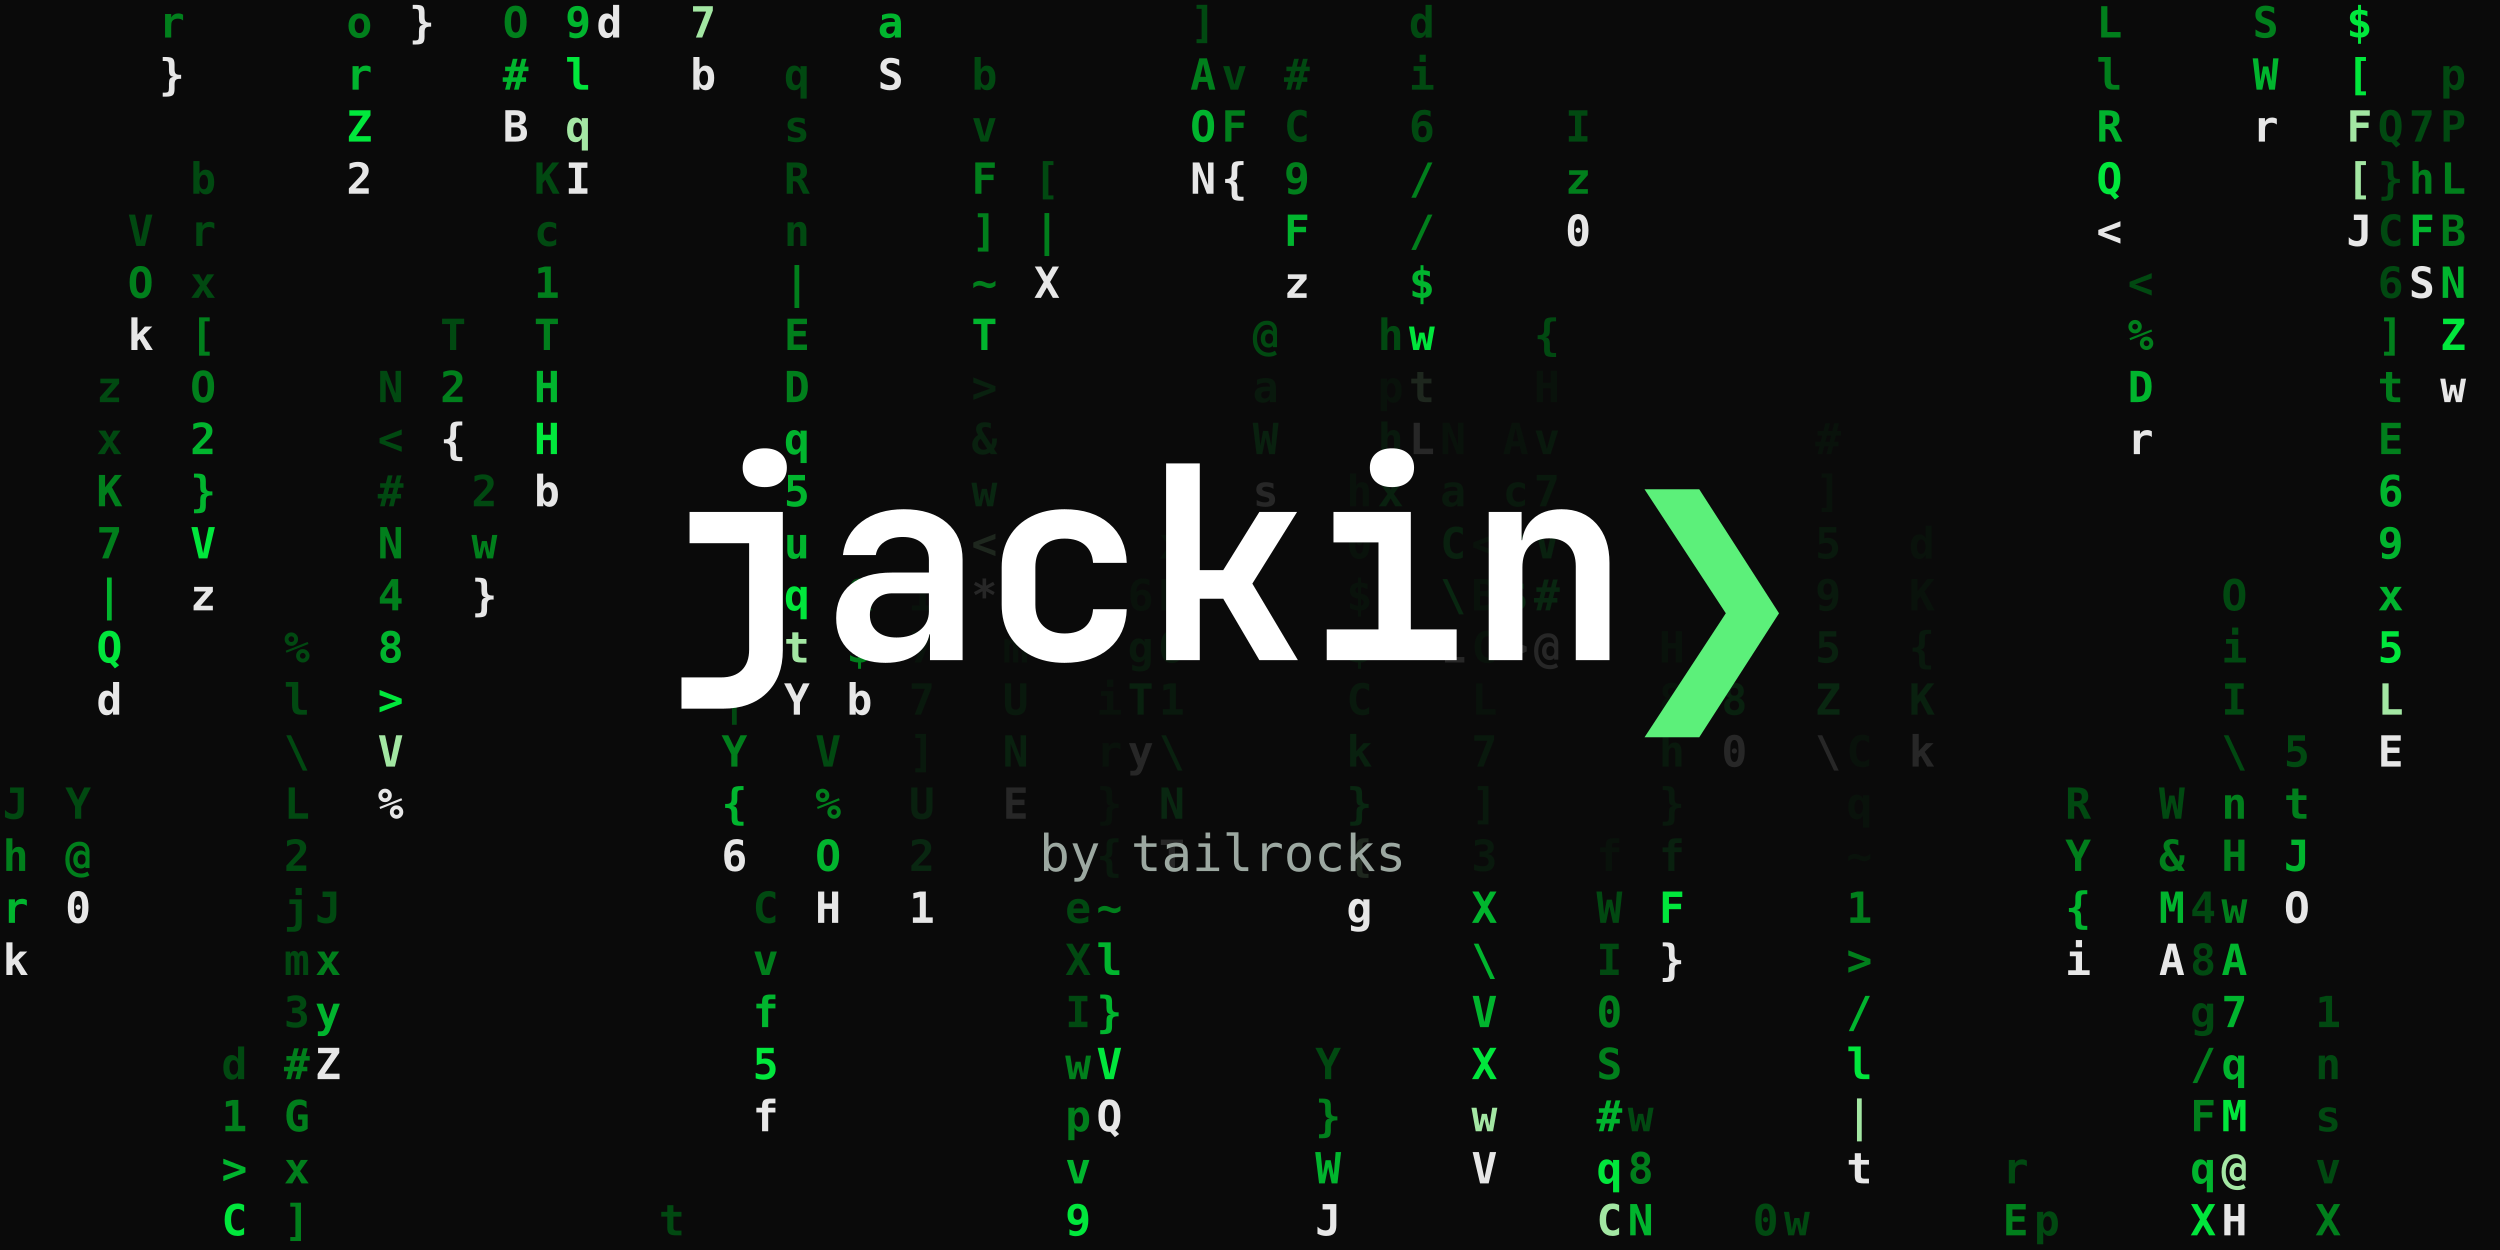
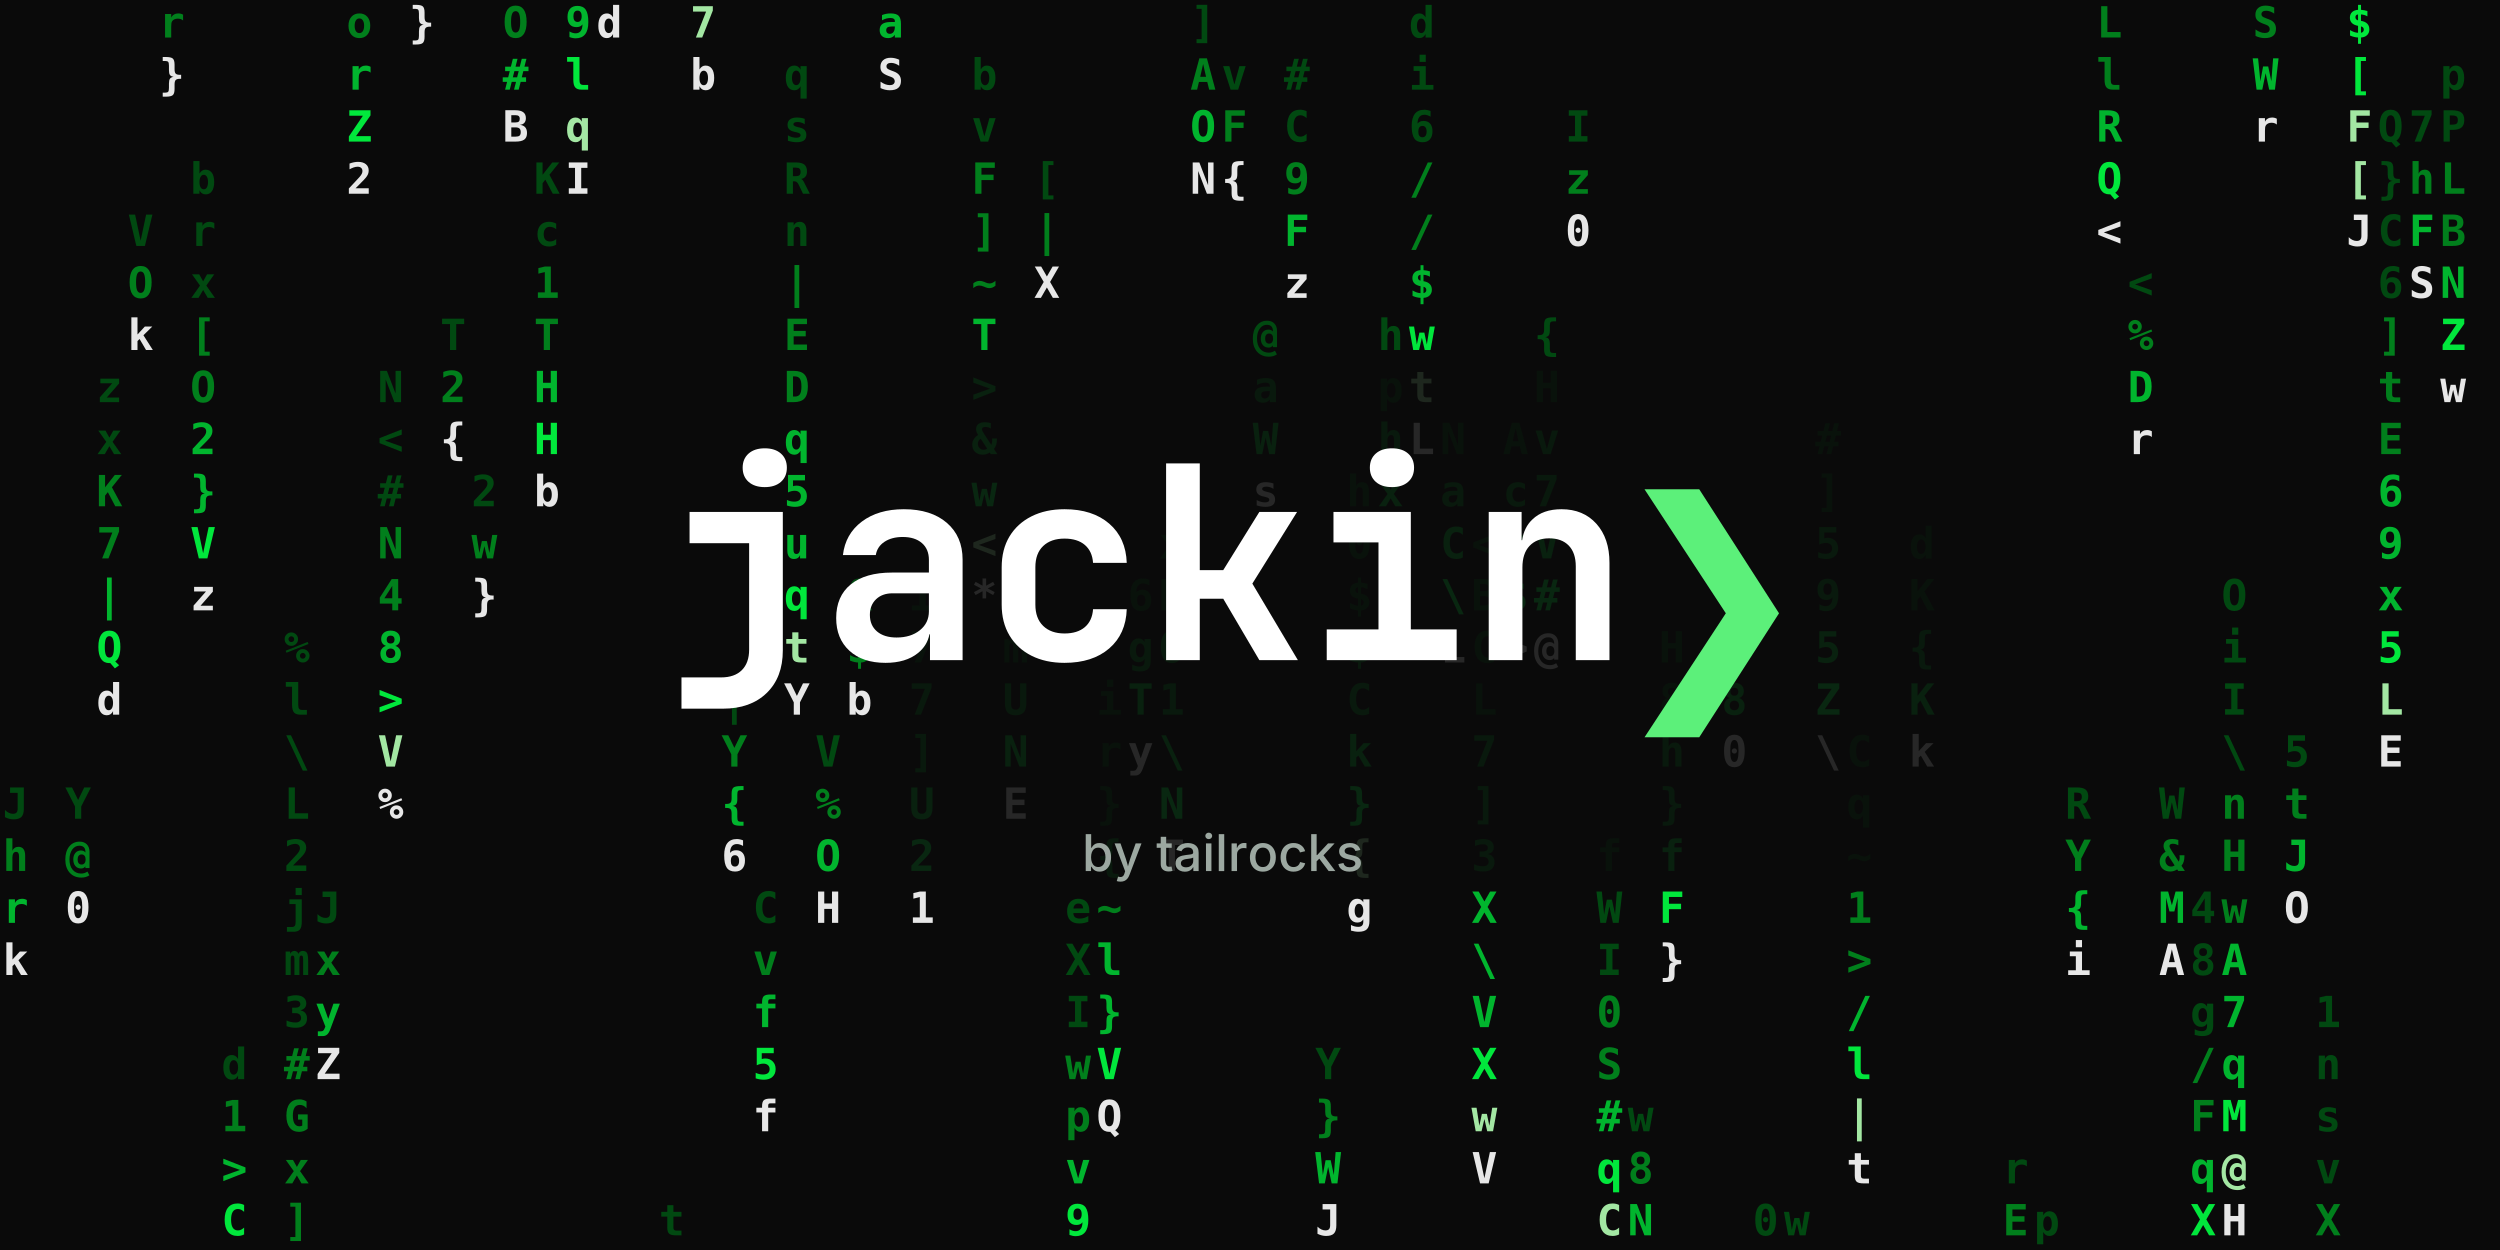
<svg xmlns="http://www.w3.org/2000/svg" width="1280" height="640" viewBox="0 0 1280 640" role="img" aria-label="jackin❯ by tailrocks">
  <rect width="1280" height="640" fill="#0a0a0a" />
  <g font-family="JetBrains Mono, ui-monospace, SFMono-Regular, Menlo, Consolas, monospace" font-size="22" font-weight="600" text-anchor="middle">
    <text x="88.0" y="19.2" fill="rgb(0,140,30)" opacity="0.9">r</text>
    <text x="184.0" y="19.2" fill="rgb(0,140,30)" opacity="0.9">o</text>
    <text x="216.0" y="19.2" fill="rgb(255,255,255)" opacity="0.9">}</text>
    <text x="264.0" y="19.2" fill="rgb(0,140,30)" opacity="0.9">O</text>
    <text x="296.0" y="19.2" fill="rgb(0,200,50)" opacity="0.9">9</text>
    <text x="312.0" y="19.2" fill="rgb(255,255,255)" opacity="0.9">d</text>
    <text x="360.0" y="19.2" fill="rgb(180,255,180)" opacity="0.9">7</text>
    <text x="456.0" y="19.2" fill="rgb(0,200,50)" opacity="0.9">a</text>
    <text x="616.0" y="19.2" fill="rgb(0,80,18)" opacity="0.9">]</text>
    <text x="728.0" y="19.2" fill="rgb(0,80,18)" opacity="0.9">d</text>
    <text x="1080.0" y="19.2" fill="rgb(0,140,30)" opacity="0.9">L</text>
    <text x="1160.0" y="19.2" fill="rgb(0,140,30)" opacity="0.9">S</text>
    <text x="1208.0" y="19.2" fill="rgb(0,255,65)" opacity="0.9">$</text>
    <text x="88.0" y="45.9" fill="rgb(255,255,255)" opacity="0.9">}</text>
    <text x="184.0" y="45.9" fill="rgb(0,200,50)" opacity="0.9">r</text>
    <text x="264.0" y="45.9" fill="rgb(0,200,50)" opacity="0.9">#</text>
    <text x="296.0" y="45.9" fill="rgb(0,255,65)" opacity="0.9">l</text>
    <text x="360.0" y="45.9" fill="rgb(255,255,255)" opacity="0.9">b</text>
    <text x="408.0" y="45.9" fill="rgb(0,80,18)" opacity="0.9">q</text>
    <text x="456.0" y="45.9" fill="rgb(255,255,255)" opacity="0.9">S</text>
    <text x="504.0" y="45.9" fill="rgb(0,80,18)" opacity="0.9">b</text>
    <text x="616.0" y="45.9" fill="rgb(0,140,30)" opacity="0.9">A</text>
    <text x="632.0" y="45.9" fill="rgb(0,80,18)" opacity="0.9">v</text>
    <text x="664.0" y="45.9" fill="rgb(0,80,18)" opacity="0.9">#</text>
    <text x="728.0" y="45.9" fill="rgb(0,80,18)" opacity="0.9">i</text>
    <text x="1080.0" y="45.9" fill="rgb(0,140,30)" opacity="0.9">l</text>
    <text x="1160.0" y="45.9" fill="rgb(0,200,50)" opacity="0.9">W</text>
    <text x="1208.0" y="45.9" fill="rgb(0,255,65)" opacity="0.9">[</text>
    <text x="1256.0" y="45.9" fill="rgb(0,80,18)" opacity="0.9">p</text>
    <text x="184.0" y="72.5" fill="rgb(0,255,65)" opacity="0.9">Z</text>
    <text x="264.0" y="72.5" fill="rgb(255,255,255)" opacity="0.9">B</text>
    <text x="296.0" y="72.5" fill="rgb(180,255,180)" opacity="0.9">q</text>
    <text x="408.0" y="72.5" fill="rgb(0,80,18)" opacity="0.9">s</text>
    <text x="504.0" y="72.5" fill="rgb(0,80,18)" opacity="0.9">v</text>
    <text x="616.0" y="72.5" fill="rgb(0,200,50)" opacity="0.9">O</text>
    <text x="632.0" y="72.5" fill="rgb(0,140,30)" opacity="0.9">F</text>
    <text x="664.0" y="72.5" fill="rgb(0,80,18)" opacity="0.9">C</text>
    <text x="728.0" y="72.5" fill="rgb(0,80,18)" opacity="0.9">6</text>
    <text x="808.0" y="72.5" fill="rgb(0,80,18)" opacity="0.9">I</text>
    <text x="1080.0" y="72.5" fill="rgb(0,200,50)" opacity="0.9">R</text>
    <text x="1160.0" y="72.5" fill="rgb(255,255,255)" opacity="0.9">r</text>
    <text x="1208.0" y="72.5" fill="rgb(180,255,180)" opacity="0.9">F</text>
    <text x="1224.0" y="72.5" fill="rgb(0,80,18)" opacity="0.9">Q</text>
    <text x="1240.0" y="72.5" fill="rgb(0,80,18)" opacity="0.9">7</text>
    <text x="1256.0" y="72.5" fill="rgb(0,80,18)" opacity="0.9">P</text>
    <text x="104.0" y="99.2" fill="rgb(0,80,18)" opacity="0.9">b</text>
    <text x="184.0" y="99.2" fill="rgb(255,255,255)" opacity="0.9">2</text>
    <text x="280.0" y="99.2" fill="rgb(0,80,18)" opacity="0.9">K</text>
    <text x="296.0" y="99.2" fill="rgb(255,255,255)" opacity="0.9">I</text>
    <text x="408.0" y="99.2" fill="rgb(0,80,18)" opacity="0.9">R</text>
    <text x="504.0" y="99.2" fill="rgb(0,140,30)" opacity="0.9">F</text>
    <text x="536.0" y="99.2" fill="rgb(0,80,18)" opacity="0.9">[</text>
    <text x="616.0" y="99.2" fill="rgb(255,255,255)" opacity="0.9">N</text>
    <text x="632.0" y="99.2" fill="rgb(255,255,255)" opacity="0.9">{</text>
    <text x="664.0" y="99.2" fill="rgb(0,140,30)" opacity="0.9">9</text>
    <text x="728.0" y="99.2" fill="rgb(0,140,30)" opacity="0.9">/</text>
    <text x="808.0" y="99.2" fill="rgb(0,140,30)" opacity="0.9">z</text>
    <text x="1080.0" y="99.2" fill="rgb(0,255,65)" opacity="0.9">Q</text>
    <text x="1208.0" y="99.2" fill="rgb(180,255,180)" opacity="0.9">[</text>
    <text x="1224.0" y="99.2" fill="rgb(0,80,18)" opacity="0.9">}</text>
    <text x="1240.0" y="99.2" fill="rgb(0,140,30)" opacity="0.9">h</text>
    <text x="1256.0" y="99.2" fill="rgb(0,140,30)" opacity="0.9">L</text>
    <text x="72.0" y="125.9" fill="rgb(0,80,18)" opacity="0.9">V</text>
    <text x="104.0" y="125.9" fill="rgb(0,80,18)" opacity="0.9">r</text>
    <text x="280.0" y="125.9" fill="rgb(0,80,18)" opacity="0.9">c</text>
    <text x="408.0" y="125.9" fill="rgb(0,80,18)" opacity="0.9">n</text>
    <text x="504.0" y="125.9" fill="rgb(0,140,30)" opacity="0.9">]</text>
    <text x="536.0" y="125.9" fill="rgb(0,140,30)" opacity="0.9">|</text>
    <text x="664.0" y="125.9" fill="rgb(0,200,50)" opacity="0.9">F</text>
    <text x="728.0" y="125.9" fill="rgb(0,140,30)" opacity="0.9">/</text>
    <text x="808.0" y="125.9" fill="rgb(255,255,255)" opacity="0.9">0</text>
    <text x="1080.0" y="125.9" fill="rgb(255,255,255)" opacity="0.9">&lt;</text>
    <text x="1208.0" y="125.9" fill="rgb(255,255,255)" opacity="0.9">J</text>
    <text x="1224.0" y="125.9" fill="rgb(0,80,18)" opacity="0.9">C</text>
    <text x="1240.0" y="125.9" fill="rgb(0,200,50)" opacity="0.9">F</text>
    <text x="1256.0" y="125.9" fill="rgb(0,140,30)" opacity="0.9">B</text>
    <text x="72.0" y="152.5" fill="rgb(0,140,30)" opacity="0.9">O</text>
    <text x="104.0" y="152.5" fill="rgb(0,80,18)" opacity="0.9">x</text>
    <text x="280.0" y="152.5" fill="rgb(0,140,30)" opacity="0.9">1</text>
    <text x="408.0" y="152.5" fill="rgb(0,140,30)" opacity="0.9">|</text>
    <text x="504.0" y="152.5" fill="rgb(0,140,30)" opacity="0.9">~</text>
    <text x="536.0" y="152.5" fill="rgb(255,255,255)" opacity="0.9">X</text>
    <text x="664.0" y="152.5" fill="rgb(255,255,255)" opacity="0.9">z</text>
    <text x="728.0" y="152.5" fill="rgb(0,200,50)" opacity="0.9">$</text>
    <text x="1096.0" y="152.5" fill="rgb(0,80,18)" opacity="0.9">&lt;</text>
    <text x="1224.0" y="152.5" fill="rgb(0,80,18)" opacity="0.9">6</text>
    <text x="1240.0" y="152.5" fill="rgb(255,255,255)" opacity="0.9">S</text>
    <text x="1256.0" y="152.5" fill="rgb(0,200,50)" opacity="0.9">N</text>
    <text x="72.0" y="179.2" fill="rgb(255,255,255)" opacity="0.9">k</text>
    <text x="104.0" y="179.2" fill="rgb(0,140,30)" opacity="0.9">[</text>
    <text x="232.0" y="179.2" fill="rgb(0,80,18)" opacity="0.9">T</text>
    <text x="280.0" y="179.2" fill="rgb(0,140,30)" opacity="0.9">T</text>
    <text x="408.0" y="179.2" fill="rgb(0,140,30)" opacity="0.9">E</text>
    <text x="504.0" y="179.2" fill="rgb(0,200,50)" opacity="0.9">T</text>
    <text x="648.0" y="179.2" fill="rgb(0,80,18)" opacity="0.9">@</text>
    <text x="712.0" y="179.2" fill="rgb(0,80,18)" opacity="0.9">h</text>
    <text x="728.0" y="179.2" fill="rgb(0,255,65)" opacity="0.9">w</text>
    <text x="792.0" y="179.2" fill="rgb(0,80,18)" opacity="0.9">{</text>
    <text x="1096.0" y="179.2" fill="rgb(0,140,30)" opacity="0.9">%</text>
    <text x="1224.0" y="179.2" fill="rgb(0,140,30)" opacity="0.9">]</text>
    <text x="1256.0" y="179.2" fill="rgb(0,255,65)" opacity="0.9">Z</text>
    <text x="56.0" y="205.9" fill="rgb(0,80,18)" opacity="0.9">z</text>
    <text x="104.0" y="205.9" fill="rgb(0,140,30)" opacity="0.9">O</text>
    <text x="200.0" y="205.9" fill="rgb(0,80,18)" opacity="0.9">N</text>
    <text x="232.0" y="205.9" fill="rgb(0,140,30)" opacity="0.9">2</text>
    <text x="280.0" y="205.9" fill="rgb(0,200,50)" opacity="0.9">H</text>
    <text x="408.0" y="205.9" fill="rgb(0,140,30)" opacity="0.9">D</text>
    <text x="504.0" y="205.9" fill="rgb(0,200,50)" opacity="0.12">&gt;</text>
    <text x="648.0" y="205.9" fill="rgb(0,140,30)" opacity="0.12">a</text>
    <text x="712.0" y="205.9" fill="rgb(0,80,18)" opacity="0.12">p</text>
    <text x="728.0" y="205.9" fill="rgb(180,255,180)" opacity="0.12">t</text>
    <text x="792.0" y="205.9" fill="rgb(0,80,18)" opacity="0.12">H</text>
    <text x="1096.0" y="205.9" fill="rgb(0,200,50)" opacity="0.9">D</text>
    <text x="1224.0" y="205.9" fill="rgb(0,140,30)" opacity="0.9">t</text>
    <text x="1256.0" y="205.9" fill="rgb(255,255,255)" opacity="0.9">w</text>
    <text x="56.0" y="232.5" fill="rgb(0,80,18)" opacity="0.9">x</text>
    <text x="104.0" y="232.5" fill="rgb(0,200,50)" opacity="0.9">2</text>
    <text x="200.0" y="232.5" fill="rgb(0,80,18)" opacity="0.9">&lt;</text>
    <text x="232.0" y="232.5" fill="rgb(255,255,255)" opacity="0.9">{</text>
    <text x="280.0" y="232.5" fill="rgb(0,255,65)" opacity="0.9">H</text>
    <text x="408.0" y="232.5" fill="rgb(0,200,50)" opacity="0.9">q</text>
    <text x="504.0" y="232.5" fill="rgb(0,200,50)" opacity="0.12">&amp;</text>
    <text x="648.0" y="232.5" fill="rgb(0,200,50)" opacity="0.12">W</text>
    <text x="712.0" y="232.5" fill="rgb(0,140,30)" opacity="0.12">h</text>
    <text x="728.0" y="232.5" fill="rgb(255,255,255)" opacity="0.12">L</text>
    <text x="744.0" y="232.5" fill="rgb(0,80,18)" opacity="0.12">N</text>
    <text x="776.0" y="232.5" fill="rgb(0,80,18)" opacity="0.12">A</text>
    <text x="792.0" y="232.5" fill="rgb(0,140,30)" opacity="0.12">v</text>
    <text x="936.0" y="232.5" fill="rgb(0,80,18)" opacity="0.12">#</text>
    <text x="1096.0" y="232.5" fill="rgb(255,255,255)" opacity="0.9">r</text>
    <text x="1224.0" y="232.5" fill="rgb(0,140,30)" opacity="0.9">E</text>
    <text x="56.0" y="259.2" fill="rgb(0,140,30)" opacity="0.9">K</text>
    <text x="104.0" y="259.2" fill="rgb(0,200,50)" opacity="0.9">}</text>
    <text x="200.0" y="259.2" fill="rgb(0,80,18)" opacity="0.9">#</text>
    <text x="248.0" y="259.2" fill="rgb(0,80,18)" opacity="0.9">2</text>
    <text x="280.0" y="259.2" fill="rgb(255,255,255)" opacity="0.9">b</text>
    <text x="408.0" y="259.2" fill="rgb(0,200,50)" opacity="0.9">5</text>
    <text x="504.0" y="259.2" fill="rgb(0,255,65)" opacity="0.12">w</text>
    <text x="648.0" y="259.2" fill="rgb(255,255,255)" opacity="0.12">s</text>
    <text x="696.0" y="259.2" fill="rgb(0,80,18)" opacity="0.12">h</text>
    <text x="712.0" y="259.2" fill="rgb(0,200,50)" opacity="0.12">x</text>
    <text x="744.0" y="259.2" fill="rgb(0,140,30)" opacity="0.12">a</text>
    <text x="776.0" y="259.2" fill="rgb(0,140,30)" opacity="0.12">c</text>
    <text x="792.0" y="259.2" fill="rgb(0,140,30)" opacity="0.12">7</text>
    <text x="936.0" y="259.2" fill="rgb(0,80,18)" opacity="0.12">]</text>
    <text x="1224.0" y="259.2" fill="rgb(0,200,50)" opacity="0.9">6</text>
    <text x="56.0" y="285.9" fill="rgb(0,140,30)" opacity="0.9">7</text>
    <text x="104.0" y="285.9" fill="rgb(0,255,65)" opacity="0.9">V</text>
    <text x="200.0" y="285.9" fill="rgb(0,140,30)" opacity="0.9">N</text>
    <text x="248.0" y="285.9" fill="rgb(0,140,30)" opacity="0.9">w</text>
    <text x="408.0" y="285.9" fill="rgb(0,200,50)" opacity="0.9">u</text>
    <text x="504.0" y="285.9" fill="rgb(180,255,180)" opacity="0.12">&lt;</text>
    <text x="600.0" y="285.9" fill="rgb(0,80,18)" opacity="0.12">x</text>
    <text x="696.0" y="285.9" fill="rgb(0,80,18)" opacity="0.12">0</text>
    <text x="712.0" y="285.9" fill="rgb(255,255,255)" opacity="0.12">2</text>
    <text x="744.0" y="285.9" fill="rgb(0,200,50)" opacity="0.12">C</text>
    <text x="760.0" y="285.9" fill="rgb(0,80,18)" opacity="0.12">&lt;</text>
    <text x="776.0" y="285.9" fill="rgb(0,200,50)" opacity="0.12">v</text>
    <text x="792.0" y="285.9" fill="rgb(0,200,50)" opacity="0.12">V</text>
    <text x="936.0" y="285.9" fill="rgb(0,140,30)" opacity="0.12">5</text>
    <text x="984.0" y="285.9" fill="rgb(0,80,18)" opacity="0.12">d</text>
    <text x="1224.0" y="285.9" fill="rgb(0,200,50)" opacity="0.9">9</text>
    <text x="56.0" y="312.5" fill="rgb(0,200,50)" opacity="0.9">|</text>
    <text x="104.0" y="312.5" fill="rgb(255,255,255)" opacity="0.9">z</text>
    <text x="200.0" y="312.5" fill="rgb(0,140,30)" opacity="0.9">4</text>
    <text x="248.0" y="312.5" fill="rgb(255,255,255)" opacity="0.9">}</text>
    <text x="408.0" y="312.5" fill="rgb(0,255,65)" opacity="0.9">q</text>
    <text x="440.0" y="312.5" fill="rgb(0,80,18)" opacity="0.9">&amp;</text>
    <text x="472.0" y="312.5" fill="rgb(0,80,18)" opacity="0.12">i</text>
    <text x="504.0" y="312.5" fill="rgb(255,255,255)" opacity="0.12">*</text>
    <text x="584.0" y="312.5" fill="rgb(0,80,18)" opacity="0.12">6</text>
    <text x="600.0" y="312.5" fill="rgb(0,80,18)" opacity="0.12">K</text>
    <text x="696.0" y="312.5" fill="rgb(0,80,18)" opacity="0.12">$</text>
    <text x="744.0" y="312.5" fill="rgb(0,255,65)" opacity="0.12">\</text>
    <text x="760.0" y="312.5" fill="rgb(0,80,18)" opacity="0.12">B</text>
    <text x="776.0" y="312.5" fill="rgb(0,255,65)" opacity="0.12">$</text>
    <text x="792.0" y="312.5" fill="rgb(0,255,65)" opacity="0.12">#</text>
    <text x="888.0" y="312.5" fill="rgb(0,80,18)" opacity="0.12">n</text>
    <text x="936.0" y="312.5" fill="rgb(0,140,30)" opacity="0.12">9</text>
    <text x="984.0" y="312.5" fill="rgb(0,80,18)" opacity="0.12">K</text>
    <text x="1144.0" y="312.5" fill="rgb(0,80,18)" opacity="0.9">O</text>
    <text x="1224.0" y="312.5" fill="rgb(0,200,50)" opacity="0.9">x</text>
    <text x="56.0" y="339.2" fill="rgb(0,255,65)" opacity="0.9">Q</text>
    <text x="152.0" y="339.2" fill="rgb(0,80,18)" opacity="0.9">%</text>
    <text x="200.0" y="339.2" fill="rgb(0,200,50)" opacity="0.9">8</text>
    <text x="408.0" y="339.2" fill="rgb(180,255,180)" opacity="0.9">t</text>
    <text x="440.0" y="339.2" fill="rgb(0,140,30)" opacity="0.9">$</text>
    <text x="472.0" y="339.2" fill="rgb(0,80,18)" opacity="0.12">7</text>
    <text x="520.0" y="339.2" fill="rgb(0,80,18)" opacity="0.12">m</text>
    <text x="584.0" y="339.2" fill="rgb(0,140,30)" opacity="0.12">g</text>
    <text x="600.0" y="339.2" fill="rgb(0,140,30)" opacity="0.12">O</text>
    <text x="696.0" y="339.2" fill="rgb(0,140,30)" opacity="0.12">$</text>
    <text x="744.0" y="339.2" fill="rgb(255,255,255)" opacity="0.12">L</text>
    <text x="760.0" y="339.2" fill="rgb(0,80,18)" opacity="0.12">C</text>
    <text x="776.0" y="339.2" fill="rgb(255,255,255)" opacity="0.12">&gt;</text>
    <text x="792.0" y="339.2" fill="rgb(255,255,255)" opacity="0.12">@</text>
    <text x="856.0" y="339.2" fill="rgb(0,80,18)" opacity="0.12">H</text>
    <text x="888.0" y="339.2" fill="rgb(0,140,30)" opacity="0.12">e</text>
    <text x="936.0" y="339.2" fill="rgb(0,200,50)" opacity="0.12">5</text>
    <text x="984.0" y="339.2" fill="rgb(0,140,30)" opacity="0.12">{</text>
    <text x="1144.0" y="339.2" fill="rgb(0,80,18)" opacity="0.9">i</text>
    <text x="1224.0" y="339.2" fill="rgb(0,255,65)" opacity="0.9">5</text>
    <text x="56.0" y="365.9" fill="rgb(255,255,255)" opacity="0.9">d</text>
    <text x="152.0" y="365.9" fill="rgb(0,80,18)" opacity="0.9">l</text>
    <text x="200.0" y="365.9" fill="rgb(0,255,65)" opacity="0.9">&gt;</text>
    <text x="376.0" y="365.9" fill="rgb(0,80,18)" opacity="0.9">|</text>
    <text x="408.0" y="365.9" fill="rgb(255,255,255)" opacity="0.9">Y</text>
    <text x="440.0" y="365.9" fill="rgb(255,255,255)" opacity="0.9">b</text>
    <text x="472.0" y="365.9" fill="rgb(0,140,30)" opacity="0.12">7</text>
    <text x="520.0" y="365.9" fill="rgb(0,140,30)" opacity="0.12">U</text>
    <text x="568.0" y="365.9" fill="rgb(0,80,18)" opacity="0.12">i</text>
    <text x="584.0" y="365.9" fill="rgb(0,200,50)" opacity="0.12">T</text>
    <text x="600.0" y="365.9" fill="rgb(0,140,30)" opacity="0.12">1</text>
    <text x="696.0" y="365.9" fill="rgb(0,140,30)" opacity="0.12">C</text>
    <text x="760.0" y="365.9" fill="rgb(0,80,18)" opacity="0.12">L</text>
    <text x="856.0" y="365.9" fill="rgb(0,80,18)" opacity="0.12">8</text>
    <text x="888.0" y="365.9" fill="rgb(0,200,50)" opacity="0.12">8</text>
    <text x="936.0" y="365.9" fill="rgb(0,255,65)" opacity="0.12">Z</text>
    <text x="984.0" y="365.9" fill="rgb(0,200,50)" opacity="0.12">K</text>
    <text x="1144.0" y="365.9" fill="rgb(0,80,18)" opacity="0.9">I</text>
    <text x="1224.0" y="365.9" fill="rgb(180,255,180)" opacity="0.9">L</text>
    <text x="152.0" y="392.5" fill="rgb(0,80,18)" opacity="0.9">\</text>
    <text x="200.0" y="392.5" fill="rgb(180,255,180)" opacity="0.9">V</text>
    <text x="376.0" y="392.5" fill="rgb(0,140,30)" opacity="0.9">Y</text>
    <text x="424.0" y="392.5" fill="rgb(0,80,18)" opacity="0.9">V</text>
    <text x="472.0" y="392.5" fill="rgb(0,140,30)" opacity="0.12">]</text>
    <text x="520.0" y="392.5" fill="rgb(0,200,50)" opacity="0.12">N</text>
    <text x="568.0" y="392.5" fill="rgb(0,80,18)" opacity="0.12">r</text>
    <text x="584.0" y="392.5" fill="rgb(255,255,255)" opacity="0.12">y</text>
    <text x="600.0" y="392.5" fill="rgb(0,200,50)" opacity="0.12">\</text>
    <text x="696.0" y="392.5" fill="rgb(0,200,50)" opacity="0.12">k</text>
    <text x="760.0" y="392.5" fill="rgb(0,140,30)" opacity="0.12">7</text>
    <text x="856.0" y="392.5" fill="rgb(0,140,30)" opacity="0.12">h</text>
    <text x="888.0" y="392.5" fill="rgb(255,255,255)" opacity="0.12">0</text>
    <text x="936.0" y="392.5" fill="rgb(255,255,255)" opacity="0.12">\</text>
    <text x="952.0" y="392.5" fill="rgb(0,80,18)" opacity="0.12">C</text>
    <text x="984.0" y="392.5" fill="rgb(255,255,255)" opacity="0.12">k</text>
    <text x="1144.0" y="392.5" fill="rgb(0,80,18)" opacity="0.9">\</text>
    <text x="1176.0" y="392.5" fill="rgb(0,80,18)" opacity="0.9">5</text>
    <text x="1224.0" y="392.5" fill="rgb(255,255,255)" opacity="0.9">E</text>
    <text x="8.0" y="419.2" fill="rgb(0,80,18)" opacity="0.9">J</text>
    <text x="40.0" y="419.2" fill="rgb(0,80,18)" opacity="0.9">Y</text>
    <text x="152.0" y="419.2" fill="rgb(0,80,18)" opacity="0.9">L</text>
    <text x="200.0" y="419.2" fill="rgb(255,255,255)" opacity="0.9">%</text>
    <text x="376.0" y="419.2" fill="rgb(0,200,50)" opacity="0.9">{</text>
    <text x="424.0" y="419.2" fill="rgb(0,140,30)" opacity="0.9">%</text>
    <text x="472.0" y="419.2" fill="rgb(0,200,50)" opacity="0.12">U</text>
    <text x="520.0" y="419.2" fill="rgb(255,255,255)" opacity="0.12">E</text>
    <text x="568.0" y="419.2" fill="rgb(0,80,18)" opacity="0.12">}</text>
    <text x="600.0" y="419.2" fill="rgb(0,255,65)" opacity="0.12">N</text>
    <text x="696.0" y="419.2" fill="rgb(0,255,65)" opacity="0.12">}</text>
    <text x="760.0" y="419.2" fill="rgb(0,140,30)" opacity="0.12">]</text>
    <text x="856.0" y="419.2" fill="rgb(0,140,30)" opacity="0.12">}</text>
    <text x="952.0" y="419.2" fill="rgb(0,80,18)" opacity="0.12">q</text>
    <text x="1064.0" y="419.2" fill="rgb(0,80,18)" opacity="0.9">R</text>
    <text x="1112.0" y="419.2" fill="rgb(0,80,18)" opacity="0.9">W</text>
    <text x="1144.0" y="419.2" fill="rgb(0,140,30)" opacity="0.9">n</text>
    <text x="1176.0" y="419.2" fill="rgb(0,140,30)" opacity="0.9">t</text>
    <text x="8.0" y="445.9" fill="rgb(0,140,30)" opacity="0.9">h</text>
    <text x="40.0" y="445.9" fill="rgb(0,140,30)" opacity="0.9">@</text>
    <text x="152.0" y="445.9" fill="rgb(0,80,18)" opacity="0.9">2</text>
    <text x="376.0" y="445.9" fill="rgb(255,255,255)" opacity="0.9">6</text>
    <text x="424.0" y="445.9" fill="rgb(0,200,50)" opacity="0.9">O</text>
    <text x="472.0" y="445.9" fill="rgb(0,255,65)" opacity="0.12">2</text>
    <text x="568.0" y="445.9" fill="rgb(0,140,30)" opacity="0.12">{</text>
    <text x="600.0" y="445.9" fill="rgb(255,255,255)" opacity="0.12">T</text>
    <text x="696.0" y="445.9" fill="rgb(180,255,180)" opacity="0.12">{</text>
    <text x="760.0" y="445.9" fill="rgb(0,140,30)" opacity="0.12">3</text>
    <text x="824.0" y="445.9" fill="rgb(0,80,18)" opacity="0.12">f</text>
    <text x="856.0" y="445.9" fill="rgb(0,200,50)" opacity="0.12">f</text>
    <text x="952.0" y="445.9" fill="rgb(0,80,18)" opacity="0.12">~</text>
    <text x="1064.0" y="445.9" fill="rgb(0,140,30)" opacity="0.9">Y</text>
    <text x="1112.0" y="445.9" fill="rgb(0,140,30)" opacity="0.9">&amp;</text>
    <text x="1144.0" y="445.9" fill="rgb(0,140,30)" opacity="0.9">H</text>
    <text x="1176.0" y="445.9" fill="rgb(0,200,50)" opacity="0.9">J</text>
    <text x="8.0" y="472.5" fill="rgb(0,200,50)" opacity="0.9">r</text>
    <text x="40.0" y="472.5" fill="rgb(255,255,255)" opacity="0.9">0</text>
    <text x="152.0" y="472.5" fill="rgb(0,80,18)" opacity="0.9">j</text>
    <text x="168.0" y="472.5" fill="rgb(0,80,18)" opacity="0.9">J</text>
    <text x="392.0" y="472.5" fill="rgb(0,80,18)" opacity="0.9">C</text>
    <text x="424.0" y="472.5" fill="rgb(255,255,255)" opacity="0.9">H</text>
    <text x="472.0" y="472.5" fill="rgb(255,255,255)" opacity="0.9">1</text>
    <text x="552.0" y="472.5" fill="rgb(0,80,18)" opacity="0.9">e</text>
    <text x="568.0" y="472.5" fill="rgb(0,140,30)" opacity="0.9">~</text>
    <text x="696.0" y="472.5" fill="rgb(255,255,255)" opacity="0.9">g</text>
    <text x="760.0" y="472.5" fill="rgb(0,200,50)" opacity="0.9">X</text>
    <text x="824.0" y="472.5" fill="rgb(0,80,18)" opacity="0.9">W</text>
    <text x="856.0" y="472.5" fill="rgb(0,255,65)" opacity="0.9">F</text>
    <text x="952.0" y="472.5" fill="rgb(0,140,30)" opacity="0.9">1</text>
    <text x="1064.0" y="472.5" fill="rgb(0,200,50)" opacity="0.9">{</text>
    <text x="1112.0" y="472.5" fill="rgb(0,200,50)" opacity="0.9">M</text>
    <text x="1128.0" y="472.5" fill="rgb(0,80,18)" opacity="0.9">4</text>
    <text x="1144.0" y="472.5" fill="rgb(0,140,30)" opacity="0.9">w</text>
    <text x="1176.0" y="472.5" fill="rgb(255,255,255)" opacity="0.9">O</text>
    <text x="8.0" y="499.2" fill="rgb(255,255,255)" opacity="0.9">k</text>
    <text x="152.0" y="499.2" fill="rgb(0,80,18)" opacity="0.9">m</text>
    <text x="168.0" y="499.2" fill="rgb(0,140,30)" opacity="0.9">x</text>
    <text x="392.0" y="499.2" fill="rgb(0,140,30)" opacity="0.9">v</text>
    <text x="552.0" y="499.2" fill="rgb(0,80,18)" opacity="0.9">X</text>
    <text x="568.0" y="499.2" fill="rgb(0,200,50)" opacity="0.9">l</text>
    <text x="760.0" y="499.2" fill="rgb(0,200,50)" opacity="0.9">\</text>
    <text x="824.0" y="499.2" fill="rgb(0,80,18)" opacity="0.9">I</text>
    <text x="856.0" y="499.2" fill="rgb(255,255,255)" opacity="0.9">}</text>
    <text x="952.0" y="499.2" fill="rgb(0,140,30)" opacity="0.9">&gt;</text>
    <text x="1064.0" y="499.2" fill="rgb(255,255,255)" opacity="0.9">i</text>
    <text x="1112.0" y="499.2" fill="rgb(255,255,255)" opacity="0.9">A</text>
    <text x="1128.0" y="499.2" fill="rgb(0,80,18)" opacity="0.9">8</text>
    <text x="1144.0" y="499.2" fill="rgb(0,200,50)" opacity="0.9">A</text>
    <text x="152.0" y="525.9" fill="rgb(0,80,18)" opacity="0.9">3</text>
    <text x="168.0" y="525.9" fill="rgb(0,200,50)" opacity="0.9">y</text>
    <text x="392.0" y="525.9" fill="rgb(0,200,50)" opacity="0.9">f</text>
    <text x="552.0" y="525.9" fill="rgb(0,80,18)" opacity="0.9">I</text>
    <text x="568.0" y="525.9" fill="rgb(0,200,50)" opacity="0.9">}</text>
    <text x="760.0" y="525.9" fill="rgb(0,200,50)" opacity="0.9">V</text>
    <text x="824.0" y="525.9" fill="rgb(0,140,30)" opacity="0.9">0</text>
    <text x="952.0" y="525.9" fill="rgb(0,200,50)" opacity="0.9">/</text>
    <text x="1128.0" y="525.9" fill="rgb(0,80,18)" opacity="0.9">g</text>
    <text x="1144.0" y="525.9" fill="rgb(0,200,50)" opacity="0.9">7</text>
    <text x="1192.0" y="525.9" fill="rgb(0,80,18)" opacity="0.9">1</text>
    <text x="120.0" y="552.5" fill="rgb(0,80,18)" opacity="0.9">d</text>
    <text x="152.0" y="552.5" fill="rgb(0,140,30)" opacity="0.9">#</text>
    <text x="168.0" y="552.5" fill="rgb(255,255,255)" opacity="0.9">Z</text>
    <text x="392.0" y="552.5" fill="rgb(0,255,65)" opacity="0.9">5</text>
    <text x="552.0" y="552.5" fill="rgb(0,140,30)" opacity="0.9">w</text>
    <text x="568.0" y="552.5" fill="rgb(0,255,65)" opacity="0.9">V</text>
    <text x="680.0" y="552.5" fill="rgb(0,80,18)" opacity="0.9">Y</text>
    <text x="760.0" y="552.5" fill="rgb(0,255,65)" opacity="0.9">X</text>
    <text x="824.0" y="552.5" fill="rgb(0,140,30)" opacity="0.9">S</text>
    <text x="952.0" y="552.5" fill="rgb(0,255,65)" opacity="0.9">l</text>
    <text x="1128.0" y="552.5" fill="rgb(0,140,30)" opacity="0.9">/</text>
    <text x="1144.0" y="552.5" fill="rgb(0,200,50)" opacity="0.9">q</text>
    <text x="1192.0" y="552.5" fill="rgb(0,80,18)" opacity="0.9">n</text>
    <text x="120.0" y="579.2" fill="rgb(0,140,30)" opacity="0.9">1</text>
    <text x="152.0" y="579.2" fill="rgb(0,140,30)" opacity="0.9">G</text>
    <text x="392.0" y="579.2" fill="rgb(255,255,255)" opacity="0.9">f</text>
    <text x="552.0" y="579.2" fill="rgb(0,140,30)" opacity="0.9">p</text>
    <text x="568.0" y="579.2" fill="rgb(255,255,255)" opacity="0.9">Q</text>
    <text x="680.0" y="579.2" fill="rgb(0,140,30)" opacity="0.9">}</text>
    <text x="760.0" y="579.2" fill="rgb(180,255,180)" opacity="0.9">w</text>
    <text x="824.0" y="579.2" fill="rgb(0,200,50)" opacity="0.9">#</text>
    <text x="840.0" y="579.2" fill="rgb(0,80,18)" opacity="0.9">w</text>
    <text x="952.0" y="579.2" fill="rgb(180,255,180)" opacity="0.9">|</text>
    <text x="1128.0" y="579.2" fill="rgb(0,140,30)" opacity="0.9">F</text>
    <text x="1144.0" y="579.2" fill="rgb(0,255,65)" opacity="0.9">M</text>
    <text x="1192.0" y="579.2" fill="rgb(0,80,18)" opacity="0.9">s</text>
    <text x="120.0" y="605.9" fill="rgb(0,200,50)" opacity="0.9">&gt;</text>
    <text x="152.0" y="605.9" fill="rgb(0,140,30)" opacity="0.9">x</text>
    <text x="552.0" y="605.9" fill="rgb(0,200,50)" opacity="0.9">v</text>
    <text x="680.0" y="605.9" fill="rgb(0,200,50)" opacity="0.9">W</text>
    <text x="760.0" y="605.9" fill="rgb(255,255,255)" opacity="0.9">V</text>
    <text x="824.0" y="605.9" fill="rgb(0,255,65)" opacity="0.9">q</text>
    <text x="840.0" y="605.9" fill="rgb(0,140,30)" opacity="0.9">8</text>
    <text x="952.0" y="605.9" fill="rgb(255,255,255)" opacity="0.9">t</text>
    <text x="1032.0" y="605.9" fill="rgb(0,80,18)" opacity="0.9">r</text>
    <text x="1128.0" y="605.9" fill="rgb(0,200,50)" opacity="0.9">q</text>
    <text x="1144.0" y="605.9" fill="rgb(180,255,180)" opacity="0.9">@</text>
    <text x="1192.0" y="605.9" fill="rgb(0,80,18)" opacity="0.9">v</text>
    <text x="120.0" y="632.5" fill="rgb(0,255,65)" opacity="0.9">C</text>
    <text x="152.0" y="632.5" fill="rgb(0,140,30)" opacity="0.9">]</text>
    <text x="344.0" y="632.5" fill="rgb(0,80,18)" opacity="0.9">t</text>
    <text x="552.0" y="632.5" fill="rgb(0,255,65)" opacity="0.9">9</text>
    <text x="680.0" y="632.5" fill="rgb(255,255,255)" opacity="0.9">J</text>
    <text x="824.0" y="632.5" fill="rgb(180,255,180)" opacity="0.9">C</text>
    <text x="840.0" y="632.5" fill="rgb(0,200,50)" opacity="0.9">N</text>
    <text x="904.0" y="632.5" fill="rgb(0,80,18)" opacity="0.9">0</text>
    <text x="920.0" y="632.5" fill="rgb(0,80,18)" opacity="0.9">w</text>
    <text x="1032.0" y="632.5" fill="rgb(0,140,30)" opacity="0.9">E</text>
    <text x="1048.0" y="632.5" fill="rgb(0,80,18)" opacity="0.9">p</text>
    <text x="1128.0" y="632.5" fill="rgb(0,255,65)" opacity="0.9">X</text>
    <text x="1144.0" y="632.5" fill="rgb(255,255,255)" opacity="0.9">H</text>
    <text x="1192.0" y="632.5" fill="rgb(0,140,30)" opacity="0.9">X</text>
  </g>
  <g font-family="JetBrains Mono, ui-monospace, SFMono-Regular, Menlo, Consolas, monospace" text-anchor="middle">
    <g fill="#ffffff" transform="translate(337.6 338) scale(0.138 -0.138)">
      <path transform="translate(0 0)" d="M82 -180L82 -64L229 -64Q279 -64 306 -37Q333 -10 333 39L333 434L112 434L112 550L458 550L458 36Q458 -64 398 -122Q338 -180 236 -180ZM391 642Q353 642 331 661.5Q309 681 309 714Q309 747 331 766.5Q353 786 391 786Q429 786 451 766.5Q473 747 473 714Q473 681 451 661.5Q429 642 391 642Z" />
      <path transform="translate(600 0)" d="M239 -10Q154 -10 105 35Q56 80 56 156Q56 237 110 281Q164 325 263 325L400 325L400 372Q400 412 374 434.5Q348 457 303 457Q262 457 235 439Q208 421 203 390L81 390Q90 468 151 514Q212 560 307 560Q408 560 466.5 509.5Q525 459 525 373L525 0L404 0L404 96L402 96Q394 54 359 26Q314 -10 239 -10ZM280 84Q333 84 366.5 111Q400 138 400 181L400 248L265 248Q227 248 204 226Q181 204 181 168Q181 129 207.5 106.5Q234 84 280 84Z" />
      <path transform="translate(1200 0)" d="M303 -10Q233 -10 180.5 16.5Q128 43 99 91.5Q70 140 70 206L70 344Q70 411 99 459Q128 507 180.5 533.5Q233 560 303 560Q407 560 469 506.5Q531 453 534 361L409 361Q406 404 378.5 427.5Q351 451 303 451Q253 451 224 423.5Q195 396 195 345L195 206Q195 155 224 127Q253 99 303 99Q351 99 378.5 122.5Q406 146 409 189L534 189Q531 97 469 43.5Q407 -10 303 -10Z" />
      <path transform="translate(1800 0)" d="M80 0L80 730L205 730L205 334L292 334L426 550L566 550L400 284L569 0L426 0L292 228L205 228L205 0Z" />
      <path transform="translate(2400 0)" d="M76 0L76 114L268 114L268 437L101 437L101 550L388 550L388 114L558 114L558 0ZM318 642Q280 642 258 661.5Q236 681 236 714Q236 747 258 766.5Q280 786 318 786Q356 786 378 766.5Q400 747 400 714Q400 681 378 661.5Q356 642 318 642Z" />
      <path transform="translate(3000 0)" d="M77 0L77 550L199 550L199 445L201 445Q208 493 239 522Q278 560 347 560Q428 560 476.5 506Q525 452 525 361L525 0L400 0L400 348Q400 398 374 425Q348 452 301 452Q255 452 228.5 424Q202 396 202 344L202 0Z" />
    </g>
    <path d="M842 377.48 L883.62 314 L842 250.52 L870.02 250.52 L910.86 314 L870.02 377.48 Z" fill="#5cf07a" />
-     <text x="626" y="446" font-size="26" font-weight="500" fill="#9ca8a1">by tailrocks</text>
+     <g fill="#9ca8a1" transform="translate(554.01 446) scale(0.012695 -0.012695)">
+       <path transform="translate(0 0)" d="M703 -22Q602 -22 537.5 12.5Q473 47 436.5 93Q400 139 380 175L362 175L362 0L148 0L148 1490L368 1490L368 936L380 936Q400 971 435.5 1017Q471 1063 534.5 1097.5Q598 1132 703 1132Q837 1132 942.5 1064Q1048 996 1109 867Q1170 738 1170 556Q1170 376 1110 246.5Q1050 117 944.5 47.5Q839 -22 703 -22ZM654 165Q750 165 815 217Q880 269 912.5 358Q945 447 945 558Q945 668 912.5 755.5Q880 843 815.5 894Q751 945 654 945Q560 945 495 896.5Q430 848 397 761.5Q364 675 364 558Q364 442 397.5 353.5Q431 265 496 215Q561 165 654 165Z" />
+       <path transform="translate(1266 0)" d="M133 -402L187 -223L212 -229Q269 -244 314.5 -237Q360 -230 393.5 -194.5Q427 -159 447 -87L471 -5L46 1118L284 1118L505 483Q542 377 567 272Q576 231 586 190Q597 231 608 273Q634 378 671 483L896 1118L1132 1118L646 -155Q612 -245 562.5 -305Q513 -365 445 -395.5Q377 -426 287 -426Q235 -426 194 -418.5Q153 -411 133 -402Z" />
+       <path transform="translate(2990 0)" d="M626 1118L626 939L403 939L403 302Q403 235 431.5 203.5Q460 172 525 172Q542 172 570 176Q598 180 618 184L657 8Q622 -4 582 -9.5Q542 -15 503 -15Q351 -15 267 63.5Q183 142 183 284L183 939L20 939L20 1118L183 1118L183 1384L403 1384L403 1118Z" />
+       <path transform="translate(3687 0)" d="M461 -25Q355 -25 269 14.5Q183 54 133 130Q83 206 83 316Q83 411 119.5 472Q156 533 218.5 569Q281 605 357.5 623Q434 641 513 650Q612 662 674 669.5Q736 677 765.5 694.5Q795 712 795 751L795 757Q795 820 771 863Q747 906 699.5 929.5Q652 953 581 953Q508 953 455.5 930.5Q403 908 370.5 873Q338 838 322 800L115 854Q153 954 224 1015Q295 1076 387 1104Q479 1132 577 1132Q645 1132 721 1116Q797 1100 864 1058Q931 1016 973 940Q1015 864 1015 742L1015 0L802 0L802 153L791 153Q769 110 726 69Q683 28 617.5 1.5Q552 -25 461 -25ZM510 152Q600 152 664 187Q728 222 762 280Q796 338 796 403L796 546Q784 534 750.5 524.5Q717 515 674 507.5Q631 500 591 495Q551 490 525 487Q463 479 411.5 460Q360 441 329.5 406Q299 371 299 313Q299 260 326.5 224Q354 188 401 170Q448 152 510 152Z" />
+       <path transform="translate(4850 0)" d="M148 0L148 1118L368 1118L368 0ZM259 1289Q202 1289 161.5 1327Q121 1365 121 1419Q121 1474 161.5 1512Q202 1550 259 1550Q316 1550 357 1512Q398 1474 398 1419Q398 1365 357 1327Q316 1289 259 1289Z" />
+       <path transform="translate(5366 0)" d="M368 1490L368 0L148 0L148 1490Z" />
+       <path transform="translate(5882 0)" d="M148 0L148 1118L361 1118L361 938L373 938Q404 1030 481 1082Q558 1134 656 1134Q677 1134 704 1132.5Q731 1131 749 1128L749 918Q737 922 703 926Q669 930 634 930Q558 930 497 898Q436 866 402 809.5Q368 753 368 679L368 0Z" />
+       <path transform="translate(6674 0)" d="M618 -23Q461 -23 343.5 49Q226 121 161 251Q96 381 96 553Q96 727 161 857.5Q226 988 343.5 1060Q461 1132 618 1132Q776 1132 893.5 1060Q1011 988 1076 857.5Q1141 727 1141 553Q1141 381 1076 251Q1011 121 893.5 49Q776 -23 618 -23ZM618 163Q720 163 786.5 216.5Q853 270 885.5 358.5Q918 447 918 553Q918 660 885.5 749.5Q853 839 786.5 892.5Q720 946 618 946Q517 946 451 892.5Q385 839 352.5 750Q320 661 320 553Q320 447 352.5 358.5Q385 270 451 216.5Q517 163 618 163Z" />
+       <path transform="translate(7911 0)" d="M618 -23Q460 -23 343 49Q226 121 161 251Q96 381 96 553Q96 727 161 857.5Q226 988 343 1060Q460 1132 618 1132Q705 1132 781 1109.5Q857 1087 918.5 1044.5Q980 1002 1022.5 940.5Q1065 879 1086 802L877 752Q866 795 843 830.5Q820 866 787.5 892Q755 918 712.5 932Q670 946 619 946Q518 946 451.5 892.5Q385 839 352.5 750Q320 661 320 553Q320 446 352.5 357.5Q385 269 451.5 216Q518 163 619 163Q671 163 714 177.5Q757 192 791 218.5Q825 245 848 282.5Q871 320 881 365L1089 315Q1069 236 1026 173.5Q983 111 921.5 67Q860 23 783 0Q706 -23 618 -23Z" />
+       <path transform="translate(9093 0)" d="M148 0L148 1490L368 1490L368 646L388 646L829 1118L1093 1118L643 636L1124 0L852 0L475 501L368 394L368 0Z" />
+       <path transform="translate(10238 0)" d="M549 -23Q428 -23 333.5 12Q239 47 178.5 115.5Q118 184 98 283L305 326Q328 239 391 197Q454 155 551 155Q657 155 720 199.5Q783 244 783 306Q783 360 744.5 395Q706 430 626 447L438 490Q282 525 206 602Q130 679 130 799Q130 899 186 974Q242 1049 339 1090.5Q436 1132 563 1132Q684 1132 770 1097Q856 1062 909.5 999Q963 936 986 853L789 810Q768 869 716 913.5Q664 958 565 958Q474 958 413 917Q352 876 352 813Q352 757 392.5 722.5Q433 688 525 667L705 627Q860 592 935 517Q1010 442 1010 325Q1010 223 951.5 144.5Q893 66 789.5 21.5Q686 -23 549 -23Z" />
+     </g>
  </g>
</svg>
